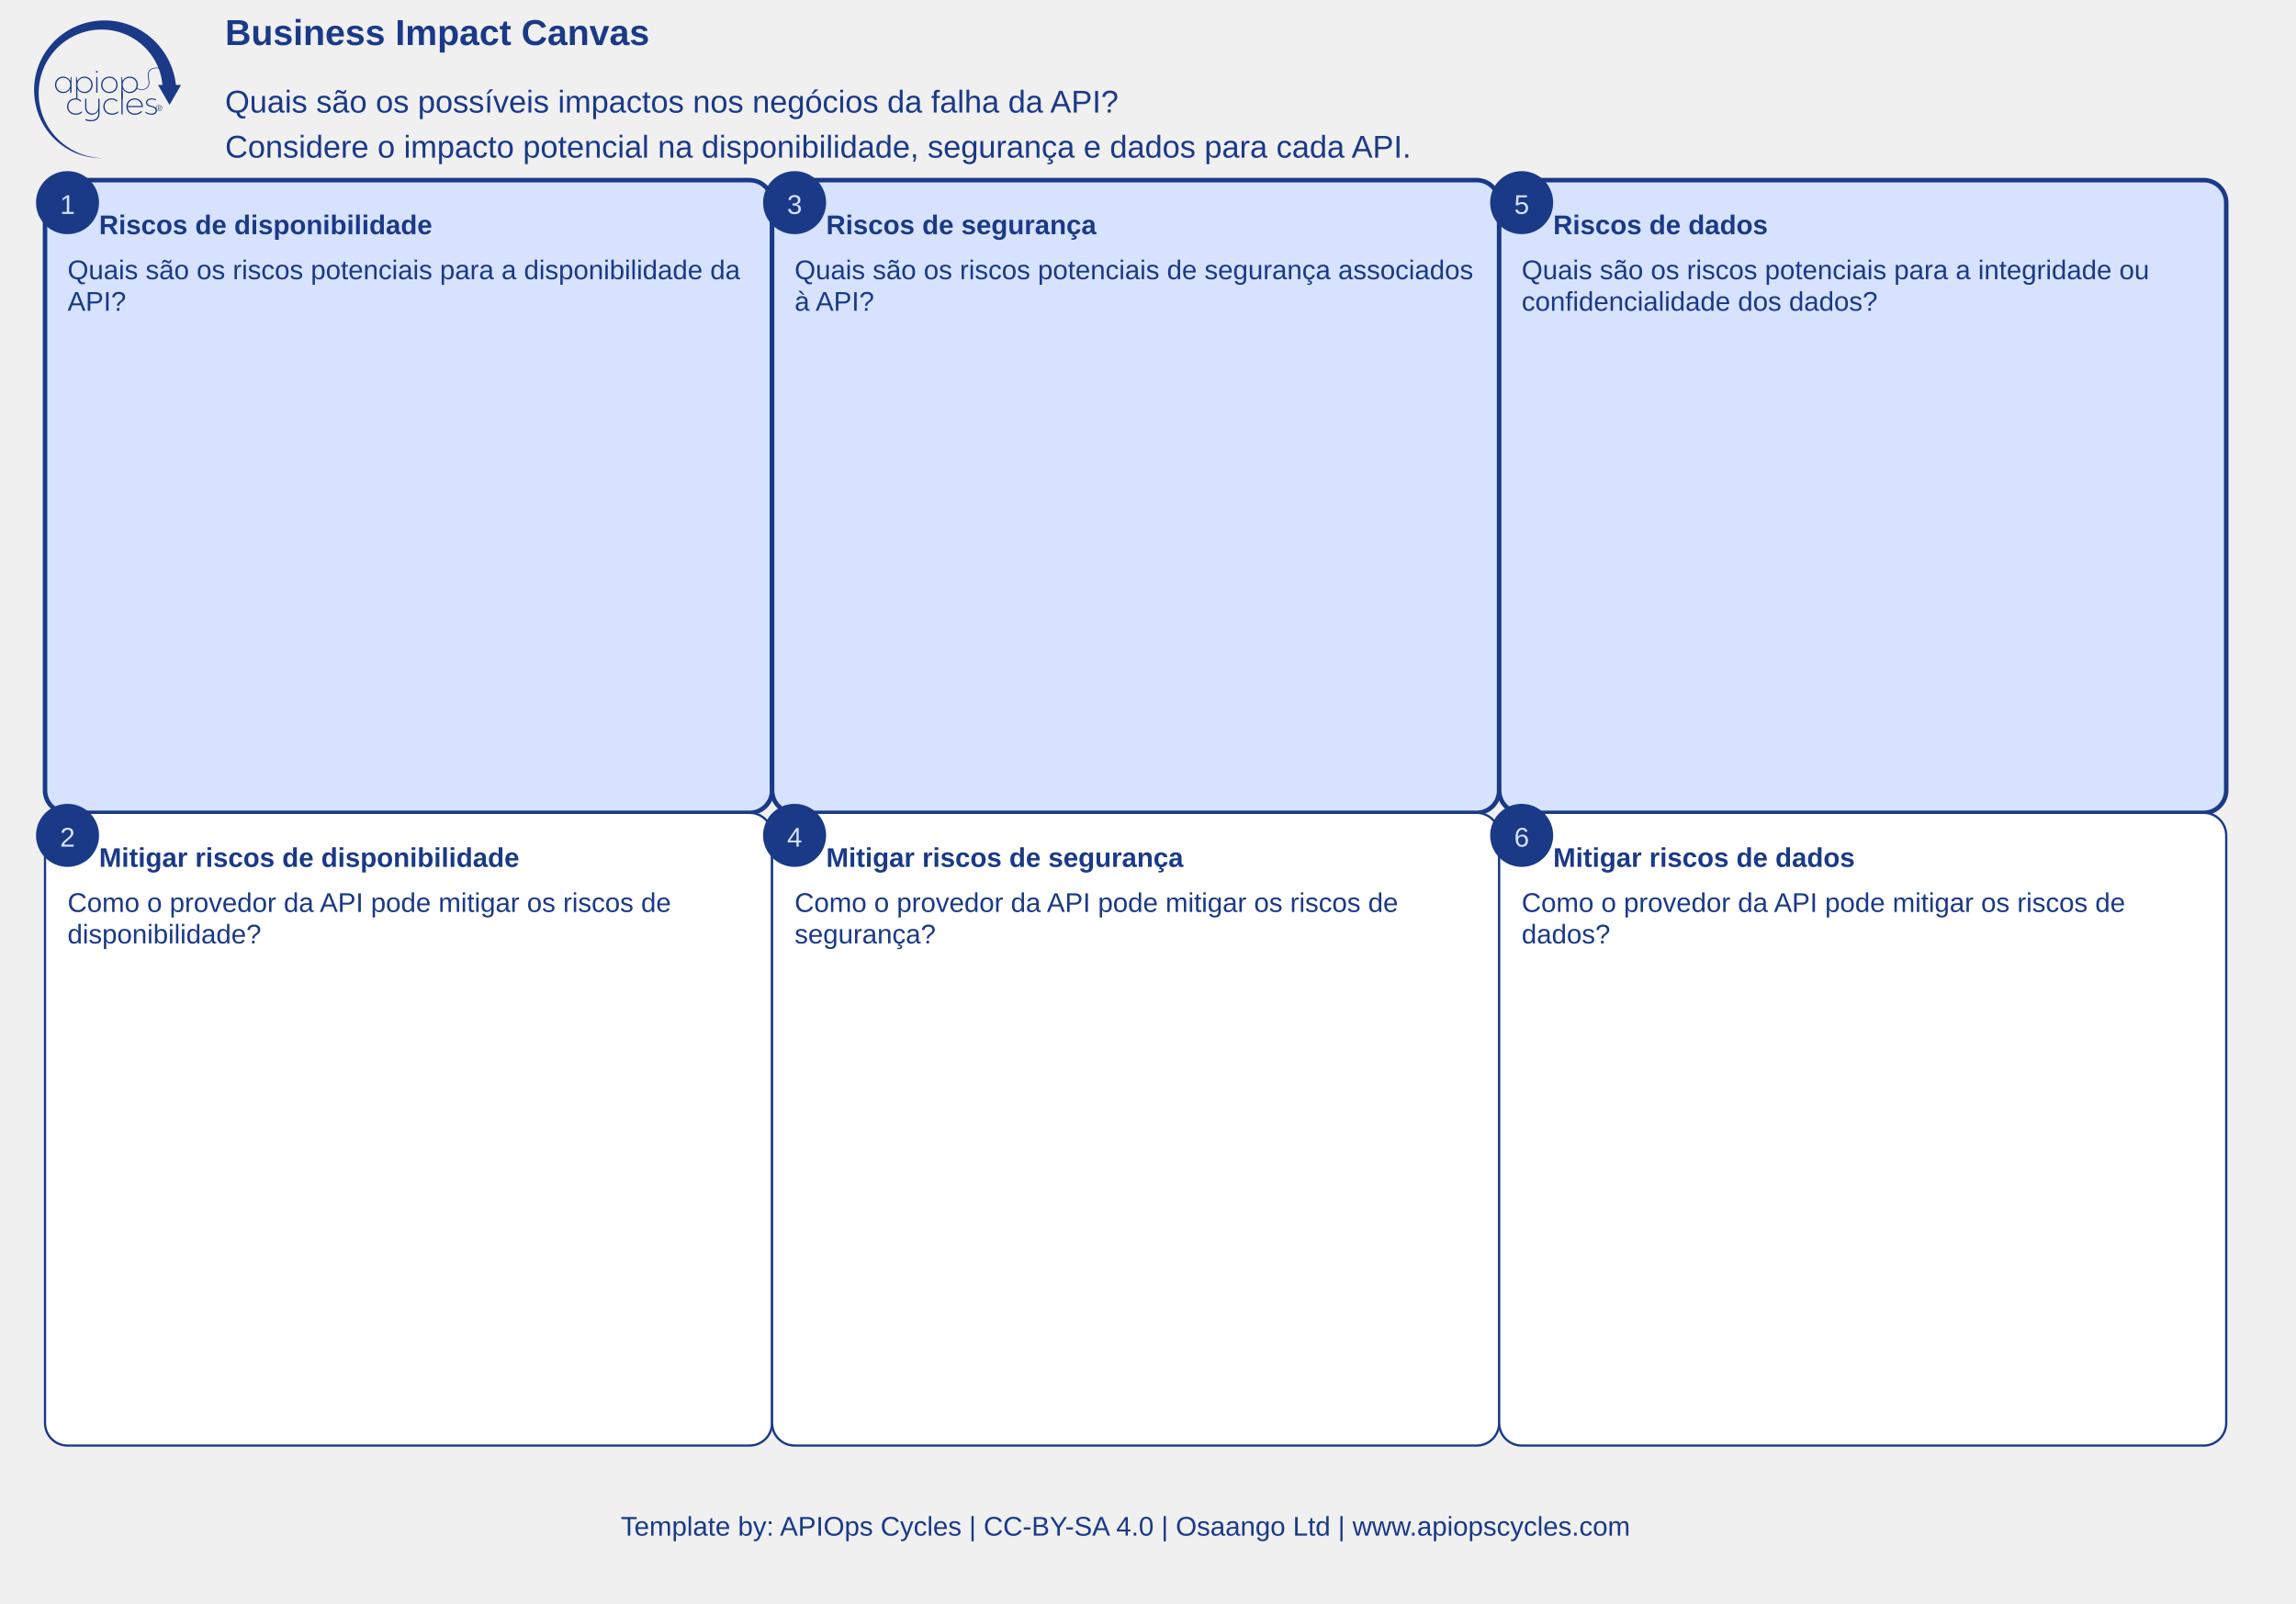
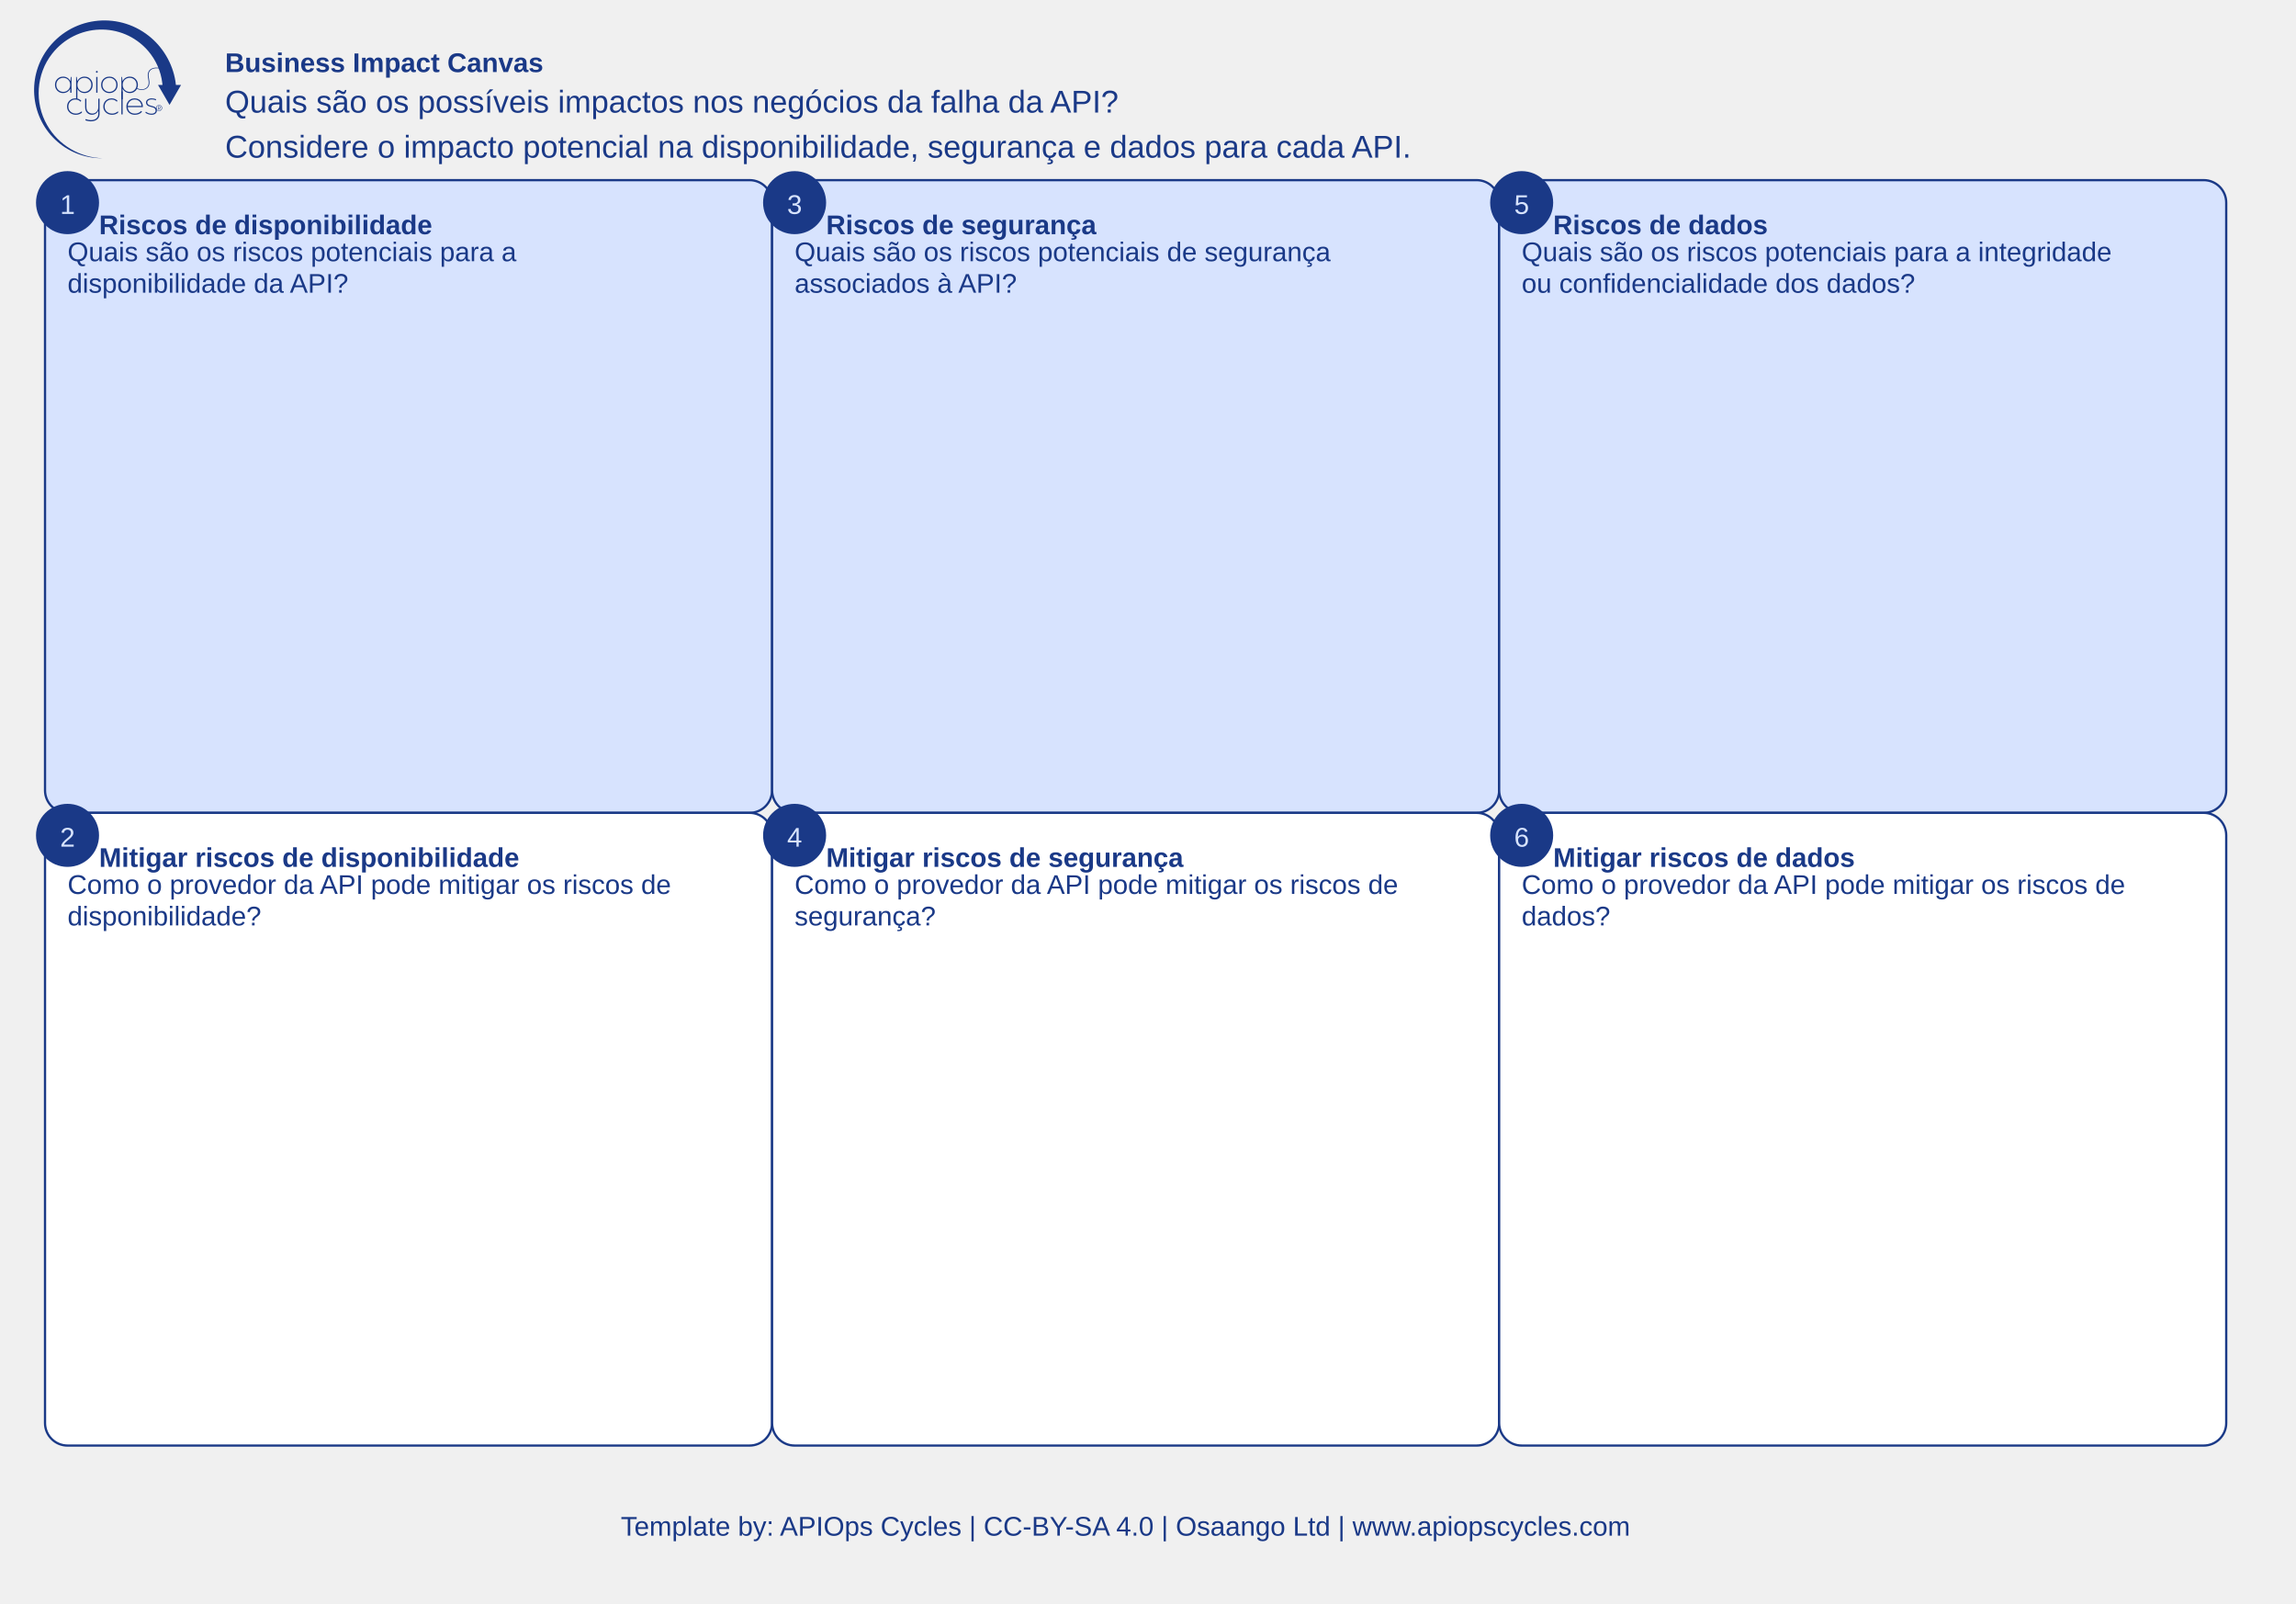
- <svg xmlns="http://www.w3.org/2000/svg" width="1020" height="712" style="background-color: rgb(245, 245, 255);">
-   <text x="100" y="20" text-anchor="start" font-family="Arial, sans-serif" font-size="16px" font-weight="bold" fill="#1a3987">Business Impact Canvas</text>
-   <text x="100" y="50" text-anchor="start" font-family="Arial, sans-serif" font-size="14px" fill="#1a3987">Quais são os possíveis impactos nos negócios da falha da API?</text>
-   <text x="100" y="70" text-anchor="start" font-family="Arial, sans-serif" font-size="14px" fill="#1a3987">Considere o impacto potencial na disponibilidade, segurança e dados para cada API.</text>
-   <text x="500" y="682" text-anchor="middle" font-family="Arial, sans-serif" font-size="12" fill="#1a3987">Template by: APIOps Cycles | CC-BY-SA 4.0 | Osaango Ltd | <a href="http://www.apiopscycles.com" target="_blank">www.apiopscycles.com</a>
-   </text>
-   <rect x="20" y="80" width="323" height="281" fill="#ffffff" stroke="#1a3987" rx="10" ry="10" stroke-width="1" />
-   <rect x="20" y="80" width="323" height="281" fill="#d7e3fe" stroke="#1a3987" rx="10" ry="10" stroke-width="2" />
-   <circle cx="30" cy="90" r="14" fill="#1a3987" />
-   <text x="30" y="95" text-anchor="middle" font-family="Arial, sans-serif" font-size="12px" fill="#d7e3fe">1</text>
-   <text x="44" y="104" font-family="Arial, sans-serif" font-size="12px" font-weight="bold" fill="#1a3987">Riscos de disponibilidade</text>
-   <g />
-   <text x="30" y="124" font-family="Arial, sans-serif" font-size="12px" fill="#1a3987">Quais são os riscos potenciais para a disponibilidade da </text>
-   <text x="30" y="138" font-family="Arial, sans-serif" font-size="12px" fill="#1a3987">API? </text>
-   <rect x="343" y="80" width="323" height="281" fill="#ffffff" stroke="#1a3987" rx="10" ry="10" stroke-width="1" />
-   <rect x="343" y="80" width="323" height="281" fill="#d7e3fe" stroke="#1a3987" rx="10" ry="10" stroke-width="2" />
-   <circle cx="353" cy="90" r="14" fill="#1a3987" />
-   <text x="353" y="95" text-anchor="middle" font-family="Arial, sans-serif" font-size="12px" fill="#d7e3fe">3</text>
-   <text x="367" y="104" font-family="Arial, sans-serif" font-size="12px" font-weight="bold" fill="#1a3987">Riscos de segurança</text>
-   <g />
-   <text x="353" y="124" font-family="Arial, sans-serif" font-size="12px" fill="#1a3987">Quais são os riscos potenciais de segurança associados </text>
-   <text x="353" y="138" font-family="Arial, sans-serif" font-size="12px" fill="#1a3987">à API? </text>
-   <rect x="666" y="80" width="323" height="281" fill="#ffffff" stroke="#1a3987" rx="10" ry="10" stroke-width="1" />
-   <rect x="666" y="80" width="323" height="281" fill="#d7e3fe" stroke="#1a3987" rx="10" ry="10" stroke-width="2" />
-   <circle cx="676" cy="90" r="14" fill="#1a3987" />
-   <text x="676" y="95" text-anchor="middle" font-family="Arial, sans-serif" font-size="12px" fill="#d7e3fe">5</text>
-   <text x="690" y="104" font-family="Arial, sans-serif" font-size="12px" font-weight="bold" fill="#1a3987">Riscos de dados</text>
-   <g />
-   <text x="676" y="124" font-family="Arial, sans-serif" font-size="12px" fill="#1a3987">Quais são os riscos potenciais para a integridade ou </text>
-   <text x="676" y="138" font-family="Arial, sans-serif" font-size="12px" fill="#1a3987">confidencialidade dos dados? </text>
-   <rect x="20" y="361" width="323" height="281" fill="#ffffff" stroke="#1a3987" rx="10" ry="10" stroke-width="1" />
-   <circle cx="30" cy="371" r="14" fill="#1a3987" />
-   <text x="30" y="376" text-anchor="middle" font-family="Arial, sans-serif" font-size="12px" fill="#d7e3fe">2</text>
-   <text x="44" y="385" font-family="Arial, sans-serif" font-size="12px" font-weight="bold" fill="#1a3987">Mitigar riscos de disponibilidade</text>
-   <g />
-   <text x="30" y="405" font-family="Arial, sans-serif" font-size="12px" fill="#1a3987">Como o provedor da API pode mitigar os riscos de </text>
-   <text x="30" y="419" font-family="Arial, sans-serif" font-size="12px" fill="#1a3987">disponibilidade? </text>
-   <rect x="343" y="361" width="323" height="281" fill="#ffffff" stroke="#1a3987" rx="10" ry="10" stroke-width="1" />
-   <circle cx="353" cy="371" r="14" fill="#1a3987" />
-   <text x="353" y="376" text-anchor="middle" font-family="Arial, sans-serif" font-size="12px" fill="#d7e3fe">4</text>
-   <text x="367" y="385" font-family="Arial, sans-serif" font-size="12px" font-weight="bold" fill="#1a3987">Mitigar riscos de segurança</text>
-   <g />
-   <text x="353" y="405" font-family="Arial, sans-serif" font-size="12px" fill="#1a3987">Como o provedor da API pode mitigar os riscos de </text>
-   <text x="353" y="419" font-family="Arial, sans-serif" font-size="12px" fill="#1a3987">segurança? </text>
-   <rect x="666" y="361" width="323" height="281" fill="#ffffff" stroke="#1a3987" rx="10" ry="10" stroke-width="1" />
-   <circle cx="676" cy="371" r="14" fill="#1a3987" />
-   <text x="676" y="376" text-anchor="middle" font-family="Arial, sans-serif" font-size="12px" fill="#d7e3fe">6</text>
-   <text x="690" y="385" font-family="Arial, sans-serif" font-size="12px" font-weight="bold" fill="#1a3987">Mitigar riscos de dados</text>
-   <g />
-   <text x="676" y="405" font-family="Arial, sans-serif" font-size="12px" fill="#1a3987">Como o provedor da API pode mitigar os riscos de </text>
-   <text x="676" y="419" font-family="Arial, sans-serif" font-size="12px" fill="#1a3987">dados? </text>
+ <svg xmlns="http://www.w3.org/2000/svg" width="1020" height="712" font-family="Arial, sans-serif" font-size="12" style="background-color: #f5f5ff">
  <defs>
    <filter id="shadow">
      <feDropShadow dx="3" dy="3" stdDeviation="2" flood-color="rgba(0, 0, 0, 0.2)" />
    </filter>
  </defs>
-   <g transform="translate(10, 5) scale(0.1, 0.1)">
+   <g transform="translate(10, 5) scale(0.1,0.1)">
    <svg width="756" zoomAndPan="magnify" viewBox="0 0 567 567" height="756" preserveAspectRatio="xMidYMid meet" version="1.0" id="svg47">
      <defs id="defs5">
        <g id="g1" />
        <clipPath id="ecfbc6fc50">
          <path d="M 0.5 0 L 566.5 0 L 566.5 566 L 0.5 566 Z M 0.5 0 " clip-rule="nonzero" id="path1" />
        </clipPath>
        <clipPath id="4ee1efe14e">
          <path d="M 38 30 L 528.191 30 L 528.191 490 L 38 490 Z M 38 30 " clip-rule="nonzero" id="path2" />
        </clipPath>
        <clipPath id="631ef147b9">
          <path d="M 380 187 L 464 187 L 464 283 L 380 283 Z M 380 187 " clip-rule="nonzero" id="path3" />
        </clipPath>
        <clipPath id="dc9e064c61">
          <path d="M 463.609 187.988 L 458.23 287.418 L 379.734 283.168 L 385.113 183.742 Z M 463.609 187.988 " clip-rule="nonzero" id="path4" />
        </clipPath>
        <clipPath id="06f743e2a4">
          <path d="M 379.477 282.957 L 384.855 183.527 L 463.352 187.773 L 457.973 287.203 Z M 379.477 282.957 " clip-rule="nonzero" id="path5" />
        </clipPath>
      </defs>
      <g clip-path="url(#4ee1efe14e)" id="g8" style="fill:#1a3987;fill-opacity:1">
        <path fill="#ffffff" d="M 116.617 434.637 C 158.09 470.828 212.988 490.789 267.996 489.473 C 191.457 488.059 119.762 445.711 81.969 379.109 C 39.125 305.152 45.559 208.793 98.371 141.828 C 178.516 39.051 332.074 32.734 418.133 131.543 C 443.988 161.492 460.848 199.008 465.605 238.27 C 465.902 240.664 466.145 243.062 466.34 245.465 L 451.488 245.465 L 489.855 311.918 L 528.223 245.465 L 511.156 245.465 C 510.668 240.906 510.059 236.363 509.301 231.844 C 499.641 173.074 467.293 118.582 420.492 81.809 C 314.559 -1.688 159.801 18.852 81.219 129.086 C 13.043 224.371 27.914 357.969 116.617 434.637 " fill-opacity="1" fill-rule="nonzero" id="path8" style="fill:#1a3987;fill-opacity:1" />
      </g>
      <g fill="#ffffff" fill-opacity="1" id="g11" style="fill:#1a3987;fill-opacity:1">
        <g transform="translate(143.5886, 343.5815)" id="g10" style="fill:#1a3987;fill-opacity:1">
          <g id="g9" style="fill:#1a3987;fill-opacity:1">
            <path d="M 34.234 1.172 C 28.742 1.172 23.773 0.016 19.328 -2.297 C 14.879 -4.617 11.363 -7.844 8.781 -11.969 C 6.195 -16.094 4.906 -20.832 4.906 -26.188 C 4.906 -31.551 6.129 -36.273 8.578 -40.359 C 11.035 -44.453 14.32 -47.66 18.438 -49.984 C 22.562 -52.305 27.176 -53.469 32.281 -53.469 C 36.207 -53.469 39.938 -52.781 43.469 -51.406 C 47 -50.031 49.973 -47.938 52.391 -45.125 L 49.547 -42.391 C 47.516 -44.672 45.039 -46.43 42.125 -47.672 C 39.219 -48.922 35.938 -49.547 32.281 -49.547 C 28.031 -49.547 24.141 -48.562 20.609 -46.594 C 17.078 -44.633 14.281 -41.906 12.219 -38.406 C 10.156 -34.906 9.125 -30.832 9.125 -26.188 C 9.125 -21.613 10.234 -17.562 12.453 -14.031 C 14.68 -10.5 17.691 -7.734 21.484 -5.734 C 25.273 -3.742 29.523 -2.75 34.234 -2.75 C 38.098 -2.75 41.629 -3.453 44.828 -4.859 C 48.035 -6.266 51.176 -8.113 54.25 -10.406 L 54.25 -5.594 C 51.438 -3.438 48.363 -1.77 45.031 -0.594 C 41.695 0.582 38.098 1.172 34.234 1.172 Z M 34.234 1.172 " id="path9" style="fill:#1a3987;fill-opacity:1" />
          </g>
        </g>
      </g>
      <g fill="#ffffff" fill-opacity="1" id="g14" style="fill:#1a3987;fill-opacity:1">
        <g transform="translate(200.9774, 343.5815)" id="g13" style="fill:#1a3987;fill-opacity:1">
          <g id="g12" style="fill:#1a3987;fill-opacity:1">
            <path d="M 26.688 23.156 C 24.988 23.156 23.039 22.988 20.844 22.656 C 18.656 22.332 16.461 21.91 14.266 21.391 C 12.078 20.867 10.102 20.312 8.344 19.719 L 9.422 15.594 C 11.973 16.582 14.848 17.398 18.047 18.047 C 21.254 18.703 24.164 19.031 26.781 19.031 C 31.289 19.031 35.41 18.312 39.141 16.875 C 42.867 15.438 45.859 13.113 48.109 9.906 C 50.367 6.707 51.5 2.52 51.5 -2.656 L 51.5 -11.281 L 51.016 -11.281 C 49.055 -7.488 46.273 -4.461 42.672 -2.203 C 39.078 0.047 35.086 1.172 30.703 1.172 C 26.191 1.172 22.203 0.16 18.734 -1.859 C 15.273 -3.891 12.562 -6.77 10.594 -10.5 C 8.633 -14.227 7.656 -18.645 7.656 -23.75 L 7.656 -52.391 L 11.875 -52.391 L 11.875 -23.844 C 11.875 -19.52 12.723 -15.789 14.422 -12.656 C 16.117 -9.52 18.473 -7.098 21.484 -5.391 C 24.492 -3.691 27.895 -2.844 31.688 -2.844 C 35.352 -2.844 38.688 -3.738 41.688 -5.531 C 44.695 -7.332 47.082 -9.801 48.844 -12.938 C 50.613 -16.082 51.5 -19.719 51.5 -23.844 L 51.5 -52.391 L 55.719 -52.391 L 55.719 -2.656 C 55.719 3.301 54.395 8.191 51.75 12.016 C 49.102 15.848 45.586 18.66 41.203 20.453 C 36.816 22.254 31.977 23.156 26.688 23.156 Z M 26.688 23.156 " id="path11" style="fill:#1a3987;fill-opacity:1" />
          </g>
        </g>
      </g>
      <g fill="#ffffff" fill-opacity="1" id="g17" style="fill:#1a3987;fill-opacity:1">
        <g transform="translate(264.3502, 343.5815)" id="g16" style="fill:#1a3987;fill-opacity:1">
          <g id="g15" style="fill:#1a3987;fill-opacity:1">
            <path d="M 34.234 1.172 C 28.742 1.172 23.773 0.016 19.328 -2.297 C 14.879 -4.617 11.363 -7.844 8.781 -11.969 C 6.195 -16.094 4.906 -20.832 4.906 -26.188 C 4.906 -31.551 6.129 -36.273 8.578 -40.359 C 11.035 -44.453 14.32 -47.66 18.438 -49.984 C 22.562 -52.305 27.176 -53.469 32.281 -53.469 C 36.207 -53.469 39.938 -52.781 43.469 -51.406 C 47 -50.031 49.973 -47.938 52.391 -45.125 L 49.547 -42.391 C 47.516 -44.672 45.039 -46.43 42.125 -47.672 C 39.219 -48.922 35.938 -49.547 32.281 -49.547 C 28.031 -49.547 24.141 -48.562 20.609 -46.594 C 17.078 -44.633 14.281 -41.906 12.219 -38.406 C 10.156 -34.906 9.125 -30.832 9.125 -26.188 C 9.125 -21.613 10.234 -17.562 12.453 -14.031 C 14.68 -10.5 17.691 -7.734 21.484 -5.734 C 25.273 -3.742 29.523 -2.75 34.234 -2.75 C 38.098 -2.75 41.629 -3.453 44.828 -4.859 C 48.035 -6.266 51.176 -8.113 54.25 -10.406 L 54.25 -5.594 C 51.438 -3.438 48.363 -1.77 45.031 -0.594 C 41.695 0.582 38.098 1.172 34.234 1.172 Z M 34.234 1.172 " id="path14" style="fill:#1a3987;fill-opacity:1" />
          </g>
        </g>
      </g>
      <g fill="#ffffff" fill-opacity="1" id="g20" style="fill:#1a3987;fill-opacity:1">
        <g transform="translate(321.739, 343.5815)" id="g19" style="fill:#1a3987;fill-opacity:1">
          <g id="g18" style="fill:#1a3987;fill-opacity:1">
            <path d="M 7.656 0 L 7.656 -76.422 L 11.875 -76.422 L 11.875 0 Z M 7.656 0 " id="path17" style="fill:#1a3987;fill-opacity:1" />
          </g>
        </g>
      </g>
      <g fill="#ffffff" fill-opacity="1" id="g23" style="fill:#1a3987;fill-opacity:1">
        <g transform="translate(341.261, 343.5815)" id="g22" style="fill:#1a3987;fill-opacity:1">
          <g id="g21" style="fill:#1a3987;fill-opacity:1">
            <path d="M 33.266 1.172 C 27.566 1.172 22.594 0.016 18.344 -2.297 C 14.094 -4.617 10.789 -7.844 8.438 -11.969 C 6.082 -16.094 4.906 -20.832 4.906 -26.188 C 4.906 -31.551 6.129 -36.273 8.578 -40.359 C 11.035 -44.453 14.32 -47.66 18.438 -49.984 C 22.562 -52.305 27.176 -53.469 32.281 -53.469 C 37.383 -53.469 42.008 -52.305 46.156 -49.984 C 50.312 -47.66 53.598 -44.453 56.016 -40.359 C 58.441 -36.273 59.656 -31.551 59.656 -26.188 L 59.656 -24.328 L 9.219 -24.328 C 9.477 -20.078 10.641 -16.316 12.703 -13.047 C 14.766 -9.773 17.547 -7.238 21.047 -5.438 C 24.547 -3.645 28.617 -2.75 33.266 -2.75 C 37.316 -2.75 41.172 -3.5 44.828 -5 C 48.492 -6.508 51.602 -8.766 54.156 -11.766 L 56.906 -8.531 C 53.895 -5.133 50.328 -2.664 46.203 -1.125 C 42.086 0.406 37.773 1.172 33.266 1.172 Z M 9.219 -28.156 L 55.328 -28.156 C 55.066 -32.406 53.875 -36.133 51.75 -39.344 C 49.625 -42.551 46.875 -45.051 43.5 -46.844 C 40.133 -48.645 36.395 -49.547 32.281 -49.547 C 28.219 -49.547 24.504 -48.645 21.141 -46.844 C 17.773 -45.051 15.031 -42.551 12.906 -39.344 C 10.781 -36.133 9.551 -32.406 9.219 -28.156 Z M 9.219 -28.156 " id="path20" style="fill:#1a3987;fill-opacity:1" />
          </g>
        </g>
      </g>
      <g fill="#ffffff" fill-opacity="1" id="g26" style="fill:#1a3987;fill-opacity:1">
        <g transform="translate(405.8111, 343.5815)" id="g25" style="fill:#1a3987;fill-opacity:1">
          <g id="g24" style="fill:#1a3987;fill-opacity:1">
            <path d="M 24.328 1.172 C 20.211 1.172 16.367 0.52 12.797 -0.781 C 9.234 -2.094 6.145 -3.695 3.531 -5.594 L 5.203 -9.031 C 7.492 -7.195 10.27 -5.641 13.531 -4.359 C 16.801 -3.086 20.336 -2.453 24.141 -2.453 C 28.316 -2.453 31.613 -3.383 34.031 -5.25 C 36.457 -7.113 37.672 -9.516 37.672 -12.453 C 37.672 -15.535 36.656 -18.07 34.625 -20.062 C 32.602 -22.062 28.711 -23.648 22.953 -24.828 C 16.68 -26.129 12.234 -28.07 9.609 -30.656 C 6.992 -33.238 5.688 -36.426 5.688 -40.219 C 5.688 -42.645 6.453 -44.852 7.984 -46.844 C 9.523 -48.844 11.672 -50.445 14.422 -51.656 C 17.172 -52.863 20.375 -53.469 24.031 -53.469 C 27.102 -53.469 29.832 -53.207 32.219 -52.688 C 34.613 -52.164 36.859 -51.508 38.953 -50.719 L 38.953 -46.797 C 36.984 -47.648 34.77 -48.367 32.312 -48.953 C 29.863 -49.547 27.07 -49.844 23.938 -49.844 C 19.75 -49.844 16.363 -48.895 13.781 -47 C 11.195 -45.102 9.906 -42.844 9.906 -40.219 C 9.906 -38.457 10.312 -36.836 11.125 -35.359 C 11.945 -33.891 13.406 -32.582 15.5 -31.438 C 17.594 -30.301 20.602 -29.305 24.531 -28.453 C 30.938 -27.078 35.43 -25.098 38.016 -22.516 C 40.598 -19.93 41.891 -16.613 41.891 -12.562 C 41.891 -8.633 40.301 -5.363 37.125 -2.75 C 33.957 -0.133 29.691 1.172 24.328 1.172 Z M 24.328 1.172 " id="path23" style="fill:#1a3987;fill-opacity:1" />
          </g>
        </g>
      </g>
      <g fill="#ffffff" fill-opacity="1" id="g29" style="fill:#1a3987;fill-opacity:1">
        <g transform="translate(103.1736,271.3029)" id="g28" style="fill:#1a3987;fill-opacity:1">
          <g id="g27" style="fill:#1a3987;fill-opacity:1">
            <path d="m 31.969,1.188 c -4.98,0 -9.508,-1.164 -13.578,-3.484 -4.062,-2.332 -7.293,-5.566 -9.688,-9.703 -2.398,-4.133 -3.594,-8.891 -3.594,-14.266 0,-5.375 1.195,-10.109 3.594,-14.203 2.395,-4.102 5.625,-7.316 9.688,-9.641 4.07,-2.332 8.598,-3.5 13.578,-3.5 5.188,0 9.875,1.262 14.062,3.781 4.195,2.523 7.414,5.98 9.656,10.375 h 0.578 L 57.844,-52.531 h 2.266 V 0 H 55.875 V -12.297 H 55.281 C 52.988,-8.098 49.789,-4.801 45.688,-2.406 41.594,-0.008 37.02,1.188 31.969,1.188 Z M 32.562,-2.75 c 4.332,0 8.25,-1 11.75,-3 3.508,-2 6.297,-4.77 8.359,-8.312 2.07,-3.539 3.109,-7.609 3.109,-12.203 0,-4.656 -1.039,-8.738 -3.109,-12.25 -2.062,-3.508 -4.852,-6.242 -8.359,-8.203 -3.5,-1.969 -7.418,-2.953 -11.75,-2.953 -4.262,0 -8.148,0.984 -11.656,2.953 -3.512,1.961 -6.32,4.695 -8.422,8.203 -2.094,3.512 -3.141,7.594 -3.141,12.25 0,4.594 1.031,8.664 3.094,12.203 2.07,3.543 4.879,6.312 8.422,8.312 3.539,2 7.441,3 11.703,3 z m 0,0" id="path26" style="fill:#1a3987;fill-opacity:1" />
          </g>
        </g>
      </g>
      <g fill="#ffffff" fill-opacity="1" id="g32" style="fill:#1a3987;fill-opacity:1">
        <g transform="translate(170.9521,271.3029)" id="g31" style="fill:#1a3987;fill-opacity:1">
          <g id="g30" style="fill:#1a3987;fill-opacity:1">
            <path d="M 7.672,21.734 V -52.531 H 9.938 l 1.578,13.078 H 12 c 2.289,-4.395 5.535,-7.852 9.734,-10.375 4.195,-2.52 8.891,-3.781 14.078,-3.781 4.977,0 9.5,1.168 13.562,3.5 4.07,2.324 7.305,5.539 9.703,9.641 2.395,4.094 3.594,8.828 3.594,14.203 0,5.375 -1.199,10.133 -3.594,14.266 C 56.68,-7.863 53.445,-4.629 49.375,-2.297 45.312,0.023 40.789,1.188 35.812,1.188 30.82,1.188 26.258,-0.008 22.125,-2.406 18,-4.801 14.789,-8.066 12.5,-12.203 h -0.594 v 33.938 z M 35.219,-2.75 c 4.258,0 8.145,-1 11.656,-3 3.508,-2 6.297,-4.77 8.359,-8.312 2.07,-3.539 3.109,-7.609 3.109,-12.203 0,-4.656 -1.039,-8.738 -3.109,-12.25 -2.062,-3.508 -4.852,-6.242 -8.359,-8.203 -3.512,-1.969 -7.398,-2.953 -11.656,-2.953 -4.262,0 -8.164,0.984 -11.703,2.953 -3.543,1.961 -6.352,4.695 -8.422,8.203 -2.062,3.512 -3.094,7.594 -3.094,12.25 0,4.594 1.031,8.664 3.094,12.203 2.07,3.543 4.879,6.312 8.422,8.312 3.539,2 7.441,3 11.703,3 z m 0,0" id="path29" style="fill:#1a3987;fill-opacity:1" />
          </g>
        </g>
      </g>
      <g fill="#ffffff" fill-opacity="1" id="g35" style="fill:#1a3987;fill-opacity:1">
        <g transform="translate(238.2387, 271.3029)" id="g34" style="fill:#1a3987;fill-opacity:1">
          <g id="g33" style="fill:#1a3987;fill-opacity:1">
            <path d="M 9.438 -66.406 C 8.594 -66.406 7.859 -66.711 7.234 -67.328 C 6.609 -67.953 6.297 -68.691 6.297 -69.547 C 6.297 -70.398 6.609 -71.117 7.234 -71.703 C 7.859 -72.297 8.594 -72.594 9.438 -72.594 C 10.289 -72.594 11.016 -72.297 11.609 -71.703 C 12.203 -71.117 12.5 -70.398 12.5 -69.547 C 12.5 -68.691 12.203 -67.953 11.609 -67.328 C 11.016 -66.711 10.289 -66.406 9.438 -66.406 Z M 7.281 0 L 7.281 -52.531 L 11.609 -52.531 L 11.609 0 Z M 7.281 0 " id="path32" style="fill:#1a3987;fill-opacity:1" />
          </g>
        </g>
      </g>
      <g fill="#ffffff" fill-opacity="1" id="g38" style="fill:#1a3987;fill-opacity:1">
        <g transform="translate(257.0278,271.3029)" id="g37" style="fill:#1a3987;fill-opacity:1">
          <g id="g36" style="fill:#1a3987;fill-opacity:1">
            <path d="m 32.359,1.188 c -5.117,0 -9.742,-1.164 -13.875,-3.484 -4.125,-2.332 -7.418,-5.566 -9.875,-9.703 -2.461,-4.133 -3.688,-8.891 -3.688,-14.266 0,-5.375 1.227,-10.109 3.688,-14.203 2.457,-4.102 5.75,-7.316 9.875,-9.641 4.133,-2.332 8.758,-3.5 13.875,-3.5 5.113,0 9.738,1.168 13.875,3.5 4.133,2.324 7.43,5.539 9.891,9.641 2.457,4.094 3.688,8.828 3.688,14.203 0,5.375 -1.23,10.133 -3.688,14.266 -2.461,4.137 -5.758,7.371 -9.891,9.703 -4.137,2.32 -8.762,3.484 -13.875,3.484 z m 0,-3.938 c 4.332,0 8.254,-1 11.766,-3 3.508,-2 6.297,-4.77 8.359,-8.312 2.062,-3.539 3.094,-7.609 3.094,-12.203 0,-4.656 -1.031,-8.738 -3.094,-12.25 -2.062,-3.508 -4.852,-6.242 -8.359,-8.203 -3.512,-1.969 -7.434,-2.953 -11.766,-2.953 -4.262,0 -8.164,0.984 -11.703,2.953 -3.543,1.961 -6.344,4.695 -8.406,8.203 -2.062,3.512 -3.094,7.594 -3.094,12.25 0,4.594 1.031,8.664 3.094,12.203 2.062,3.543 4.863,6.312 8.406,8.312 3.539,2 7.441,3 11.703,3 z m 0,0" id="path35" style="fill:#1a3987;fill-opacity:1" />
          </g>
        </g>
      </g>
      <g fill="#ffffff" fill-opacity="1" id="g41" style="fill:#1a3987;fill-opacity:1">
        <g transform="translate(321.7568,271.3029)" id="g40" style="fill:#1a3987;fill-opacity:1">
          <g id="g39" style="fill:#1a3987;fill-opacity:1">
            <path d="M 7.672,21.734 V -52.531 H 9.938 l 1.578,13.078 H 12 c 2.289,-4.395 5.535,-7.852 9.734,-10.375 4.195,-2.52 8.891,-3.781 14.078,-3.781 4.977,0 9.5,1.168 13.562,3.5 4.07,2.324 7.305,5.539 9.703,9.641 2.395,4.094 3.594,8.828 3.594,14.203 0,5.375 -1.199,10.133 -3.594,14.266 C 56.68,-7.863 53.445,-4.629 49.375,-2.297 45.312,0.023 40.789,1.188 35.812,1.188 30.82,1.188 26.258,-0.008 22.125,-2.406 18,-4.801 14.789,-8.066 12.5,-12.203 h -0.594 v 33.938 z M 35.219,-2.75 c 4.258,0 8.145,-1 11.656,-3 3.508,-2 6.297,-4.77 8.359,-8.312 2.07,-3.539 3.109,-7.609 3.109,-12.203 0,-4.656 -1.039,-8.738 -3.109,-12.25 -2.062,-3.508 -4.852,-6.242 -8.359,-8.203 -3.512,-1.969 -7.398,-2.953 -11.656,-2.953 -4.262,0 -8.164,0.984 -11.703,2.953 -3.543,1.961 -6.352,4.695 -8.422,8.203 -2.062,3.512 -3.094,7.594 -3.094,12.25 0,4.594 1.031,8.664 3.094,12.203 2.07,3.543 4.879,6.312 8.422,8.312 3.539,2 7.441,3 11.703,3 z m 0,0" id="path38" style="fill:#1a3987;fill-opacity:1" />
          </g>
        </g>
      </g>
      <g fill="#ffffff" fill-opacity="1" id="g44" style="fill:#1a3987;fill-opacity:1">
        <g transform="translate(443.0016, 344.7426)" id="g43" style="fill:#1a3987;fill-opacity:1">
          <g id="g42" style="fill:#1a3987;fill-opacity:1">
            <path d="M 12.016 -12.578 C 10.18 -12.578 8.504 -13.008 6.984 -13.875 C 5.461 -14.75 4.242 -15.93 3.328 -17.422 C 2.41 -18.91 1.953 -20.602 1.953 -22.5 C 1.953 -24.426 2.41 -26.133 3.328 -27.625 C 4.242 -29.113 5.461 -30.289 6.984 -31.156 C 8.504 -32.031 10.18 -32.469 12.016 -32.469 C 13.879 -32.469 15.586 -32.031 17.141 -31.156 C 18.691 -30.289 19.926 -29.113 20.844 -27.625 C 21.758 -26.133 22.219 -24.426 22.219 -22.5 C 22.219 -20.602 21.758 -18.91 20.844 -17.422 C 19.926 -15.93 18.691 -14.75 17.141 -13.875 C 15.586 -13.008 13.879 -12.578 12.016 -12.578 Z M 12.016 -13.922 C 13.691 -13.922 15.172 -14.285 16.453 -15.016 C 17.742 -15.742 18.766 -16.754 19.516 -18.047 C 20.266 -19.336 20.641 -20.82 20.641 -22.5 C 20.641 -24.207 20.266 -25.703 19.516 -26.984 C 18.766 -28.273 17.742 -29.285 16.453 -30.016 C 15.172 -30.742 13.691 -31.109 12.016 -31.109 C 10.398 -31.109 8.957 -30.742 7.688 -30.016 C 6.414 -29.285 5.414 -28.273 4.688 -26.984 C 3.957 -25.703 3.594 -24.207 3.594 -22.5 C 3.594 -20.82 3.957 -19.336 4.688 -18.047 C 5.414 -16.754 6.414 -15.742 7.688 -15.016 C 8.957 -14.285 10.398 -13.922 12.016 -13.922 Z M 8.578 -16.859 L 8.578 -28.312 L 11.547 -28.312 C 13.285 -28.312 14.539 -27.879 15.312 -27.016 C 16.094 -26.148 16.484 -25.109 16.484 -23.891 C 16.484 -23.086 16.281 -22.352 15.875 -21.688 C 15.477 -21.02 14.875 -20.516 14.062 -20.172 L 16.484 -16.859 L 14.672 -16.859 L 12.578 -19.75 L 10.109 -19.75 L 10.109 -16.859 Z M 10.109 -20.906 L 11.453 -20.906 C 12.766 -20.906 13.664 -21.188 14.156 -21.75 C 14.656 -22.312 14.906 -23.023 14.906 -23.891 C 14.906 -24.797 14.656 -25.551 14.156 -26.156 C 13.664 -26.758 12.766 -27.062 11.453 -27.062 L 10.109 -27.062 Z M 10.109 -20.906 " id="path41" style="fill:#1a3987;fill-opacity:1" />
          </g>
        </g>
      </g>
      <g clip-path="url(#631ef147b9)" id="g47" transform="matrix(0.9917124,0,0,0.7826673,3.840058,40.77719)" style="fill:#1a3987;fill-opacity:1">
        <g clip-path="url(#dc9e064c61)" id="g46" style="fill:#1a3987;fill-opacity:1">
          <g clip-path="url(#06f743e2a4)" id="g45" style="fill:#1a3987;fill-opacity:1">
            <path fill="#ffffff" d="m 380.312,275.602 c -0.469,0.598 -0.363,1.461 0.23,1.93 5.379,4.219 12.348,6.117 19.121,5.199 6.773,-0.918 12.988,-4.594 17.051,-10.094 4.625,-6.254 6.59,-14.914 5.836,-25.734 -0.27,-3.887 -0.832,-7.789 -1.375,-11.559 -0.668,-4.652 -1.359,-9.465 -1.492,-14.203 -0.188,-6.918 0.91,-16.555 7.211,-23.152 3.93,-4.113 9.719,-6.754 16.297,-7.43 5.484,-0.566 11.523,0.164 18.465,2.23 0.727,0.215 1.492,-0.199 1.707,-0.926 0.031,-0.105 0.051,-0.211 0.059,-0.32 0.031,-0.617 -0.359,-1.203 -0.98,-1.387 -7.297,-2.172 -13.684,-2.934 -19.531,-2.332 -7.23,0.746 -13.621,3.68 -18,8.266 -6.957,7.281 -8.176,17.684 -7.973,25.129 0.133,4.895 0.84,9.785 1.52,14.516 0.535,3.723 1.09,7.57 1.352,11.359 0.707,10.148 -1.078,18.195 -5.301,23.91 -3.57,4.832 -9.258,8.199 -15.211,9.004 -5.953,0.805 -12.328,-0.93 -17.055,-4.637 -0.598,-0.469 -1.461,-0.367 -1.93,0.23 z m 0,0" fill-opacity="1" fill-rule="nonzero" id="path44" style="fill:#1a3987;fill-opacity:1" />
          </g>
        </g>
      </g>
    </svg>
  </g>
+   <text x="100" y="32" font-weight="bold" fill="#1a3987">Business Impact Canvas</text>
+   <text x="100" y="50" text-anchor="start" font-family="Arial, sans-serif" font-size="14" fill="#1a3987">Quais são os possíveis impactos nos negócios da falha da API?</text>
+   <text x="100" y="70" text-anchor="start" font-family="Arial, sans-serif" font-size="14" fill="#1a3987">Considere o impacto potencial na disponibilidade, segurança e dados para cada API.</text>
+   <rect x="20" y="80" width="323" height="281" fill="#d7e3fe" stroke="#1a3987" rx="10" ry="10" />
+   <circle cx="30" cy="90" r="14" fill="#1a3987" />
+   <text x="30" y="95" text-anchor="middle" font-family="Arial, sans-serif" font-size="12" fill="#d7e3fe">1</text>
+   <text x="44" y="104" font-weight="bold" fill="#1a3987">Riscos de disponibilidade</text>
+   <text x="30" y="116" fill="#1a3987">
+     <tspan>Quais são os riscos potenciais para a</tspan>
+     <tspan x="30" dy="14">disponibilidade da API?</tspan>
+   </text>
+   <rect x="343" y="80" width="323" height="281" fill="#d7e3fe" stroke="#1a3987" rx="10" ry="10" />
+   <circle cx="353" cy="90" r="14" fill="#1a3987" />
+   <text x="353" y="95" text-anchor="middle" font-family="Arial, sans-serif" font-size="12" fill="#d7e3fe">3</text>
+   <text x="367" y="104" font-weight="bold" fill="#1a3987">Riscos de segurança</text>
+   <text x="353" y="116" fill="#1a3987">
+     <tspan>Quais são os riscos potenciais de segurança</tspan>
+     <tspan x="353" dy="14">associados à API?</tspan>
+   </text>
+   <rect x="666" y="80" width="323" height="281" fill="#d7e3fe" stroke="#1a3987" rx="10" ry="10" />
+   <circle cx="676" cy="90" r="14" fill="#1a3987" />
+   <text x="676" y="95" text-anchor="middle" font-family="Arial, sans-serif" font-size="12" fill="#d7e3fe">5</text>
+   <text x="690" y="104" font-weight="bold" fill="#1a3987">Riscos de dados</text>
+   <text x="676" y="116" fill="#1a3987">
+     <tspan>Quais são os riscos potenciais para a integridade</tspan>
+     <tspan x="676" dy="14">ou confidencialidade dos dados?</tspan>
+   </text>
+   <rect x="20" y="361" width="323" height="281" fill="#ffffff" stroke="#1a3987" rx="10" ry="10" />
+   <circle cx="30" cy="371" r="14" fill="#1a3987" />
+   <text x="30" y="376" text-anchor="middle" font-family="Arial, sans-serif" font-size="12" fill="#d7e3fe">2</text>
+   <text x="44" y="385" font-weight="bold" fill="#1a3987">Mitigar riscos de disponibilidade</text>
+   <text x="30" y="397" fill="#1a3987">
+     <tspan>Como o provedor da API pode mitigar os riscos de</tspan>
+     <tspan x="30" dy="14">disponibilidade?</tspan>
+   </text>
+   <rect x="343" y="361" width="323" height="281" fill="#ffffff" stroke="#1a3987" rx="10" ry="10" />
+   <circle cx="353" cy="371" r="14" fill="#1a3987" />
+   <text x="353" y="376" text-anchor="middle" font-family="Arial, sans-serif" font-size="12" fill="#d7e3fe">4</text>
+   <text x="367" y="385" font-weight="bold" fill="#1a3987">Mitigar riscos de segurança</text>
+   <text x="353" y="397" fill="#1a3987">
+     <tspan>Como o provedor da API pode mitigar os riscos de</tspan>
+     <tspan x="353" dy="14">segurança?</tspan>
+   </text>
+   <rect x="666" y="361" width="323" height="281" fill="#ffffff" stroke="#1a3987" rx="10" ry="10" />
+   <circle cx="676" cy="371" r="14" fill="#1a3987" />
+   <text x="676" y="376" text-anchor="middle" font-family="Arial, sans-serif" font-size="12" fill="#d7e3fe">6</text>
+   <text x="690" y="385" font-weight="bold" fill="#1a3987">Mitigar riscos de dados</text>
+   <text x="676" y="397" fill="#1a3987">
+     <tspan>Como o provedor da API pode mitigar os riscos de</tspan>
+     <tspan x="676" dy="14">dados?</tspan>
+   </text>
+   <text class="footer" x="500" y="682" text-anchor="middle" font-family="Arial, sans-serif" font-size="12" fill="#1a3987">Template by: APIOps Cycles | CC-BY-SA 4.0 | Osaango Ltd | <a href="http://www.apiopscycles.com" target="_blank">www.apiopscycles.com</a>
+   </text>
</svg>
